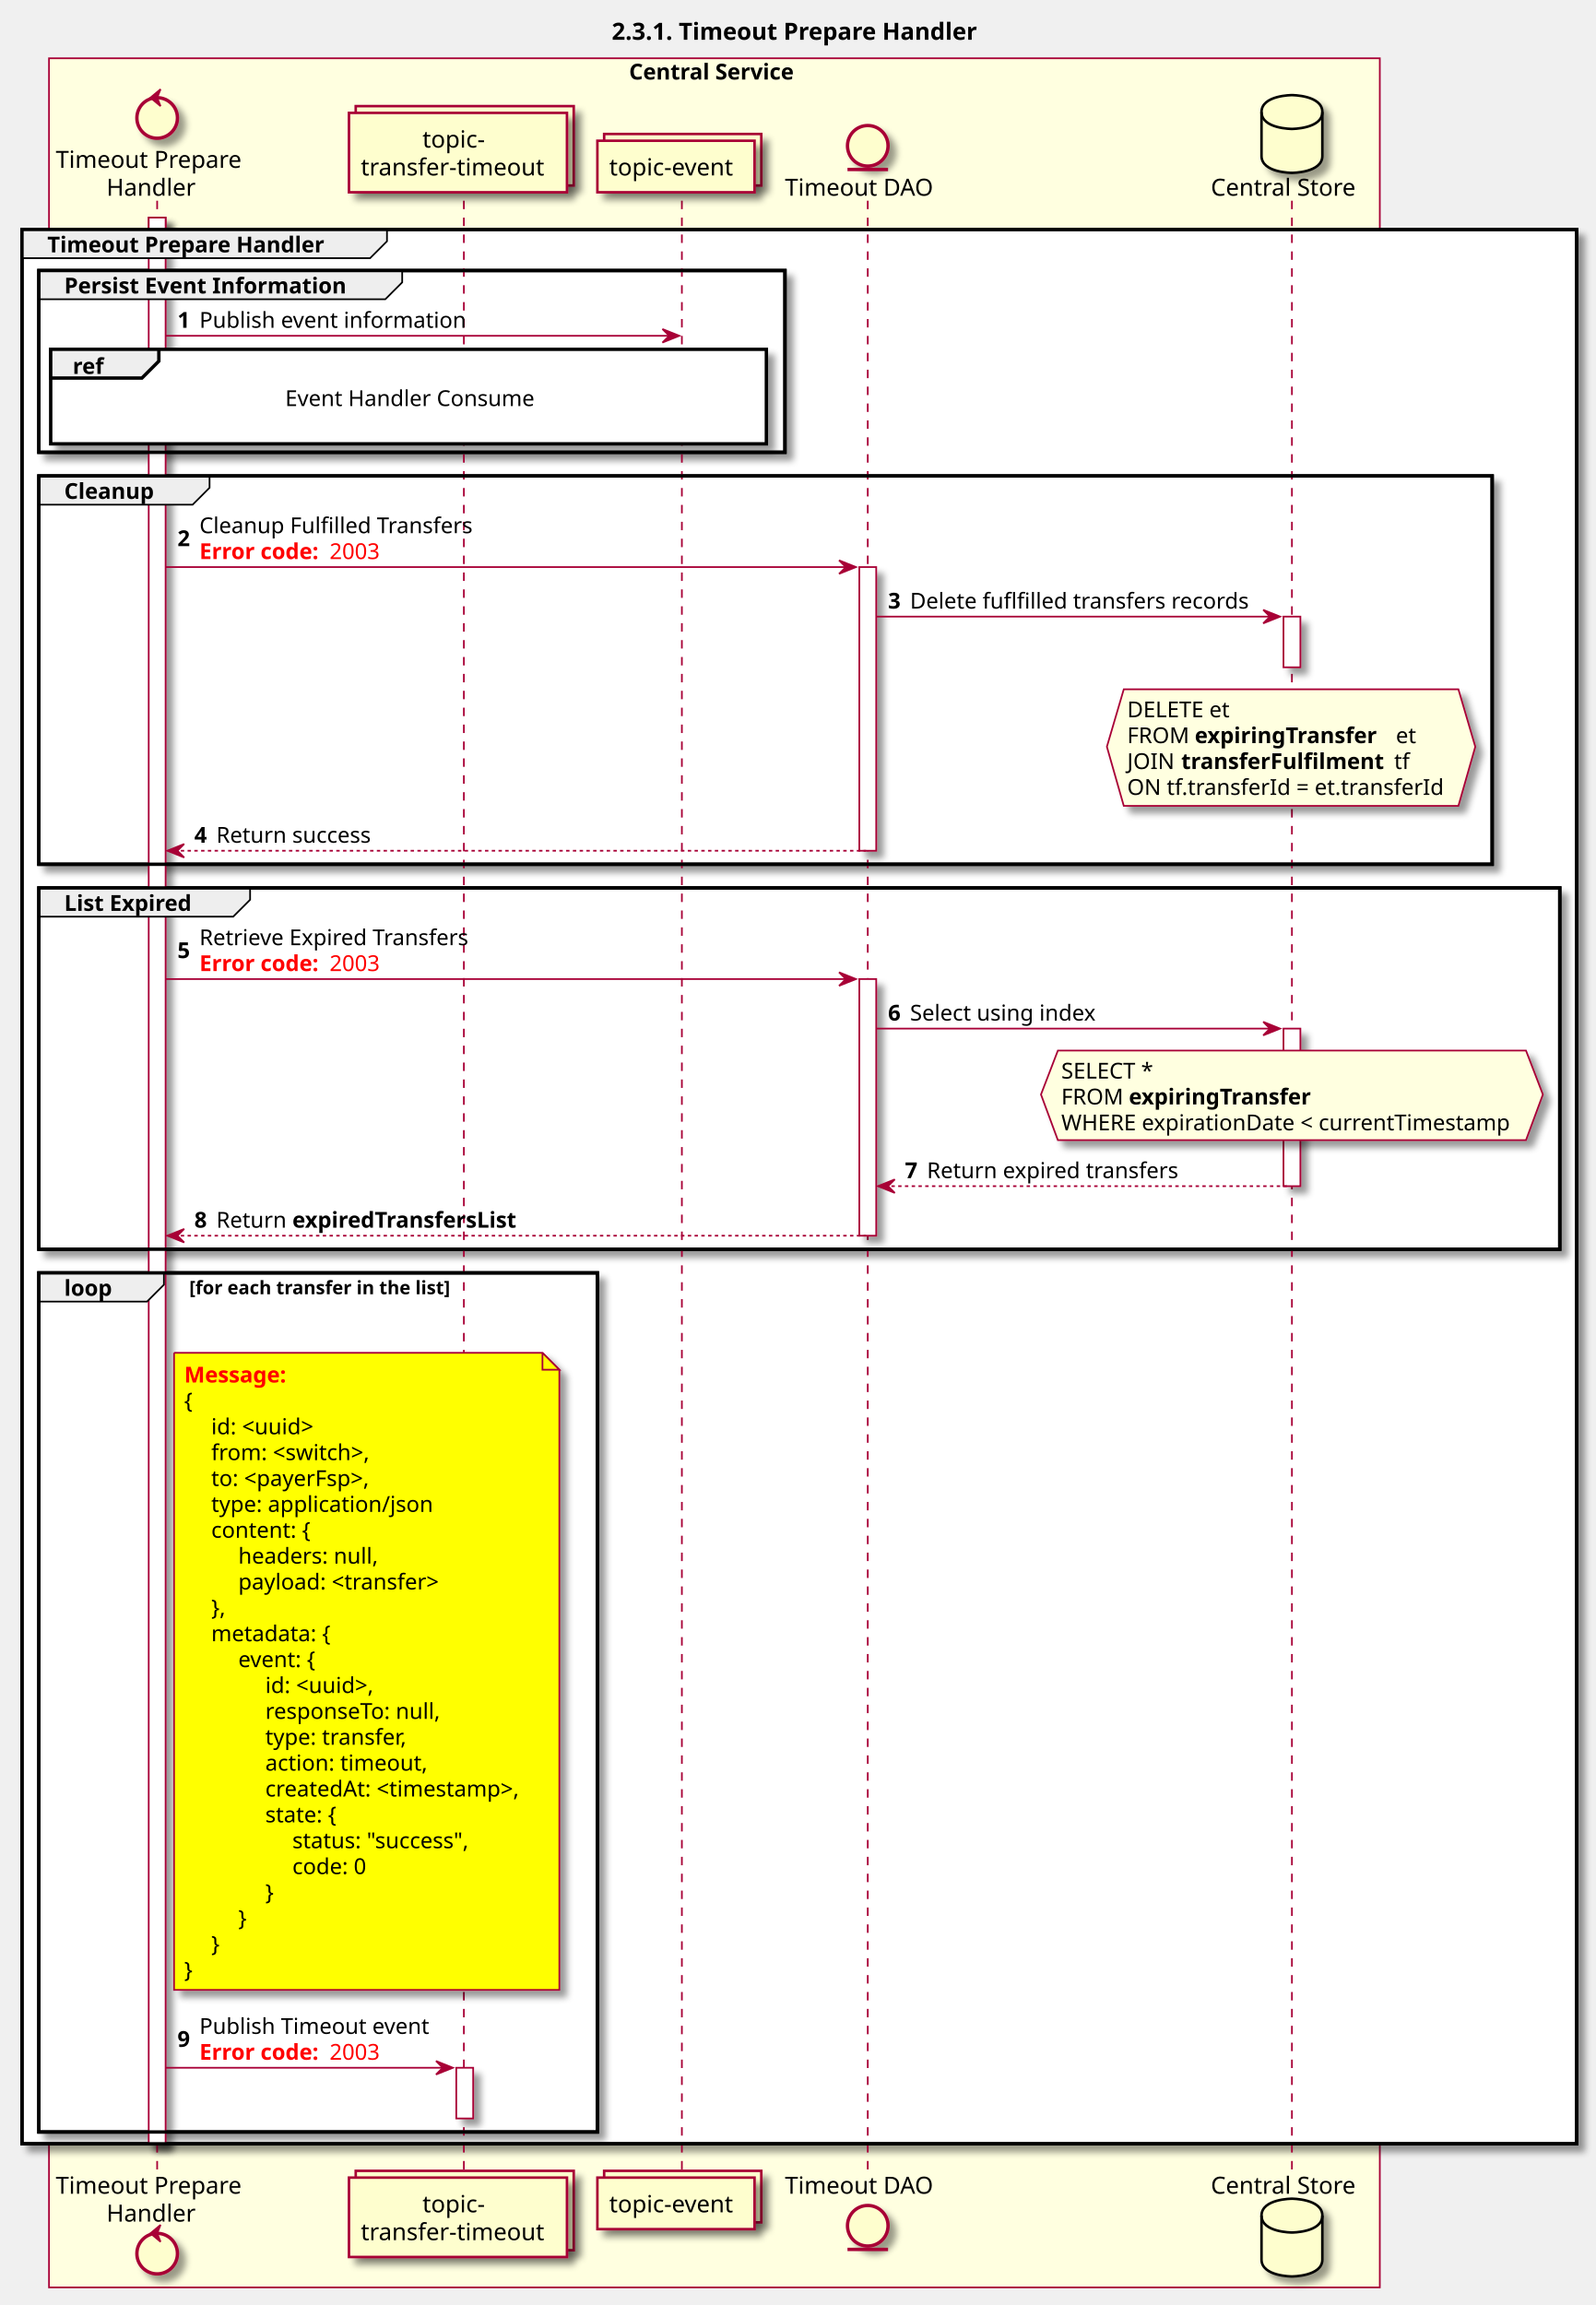
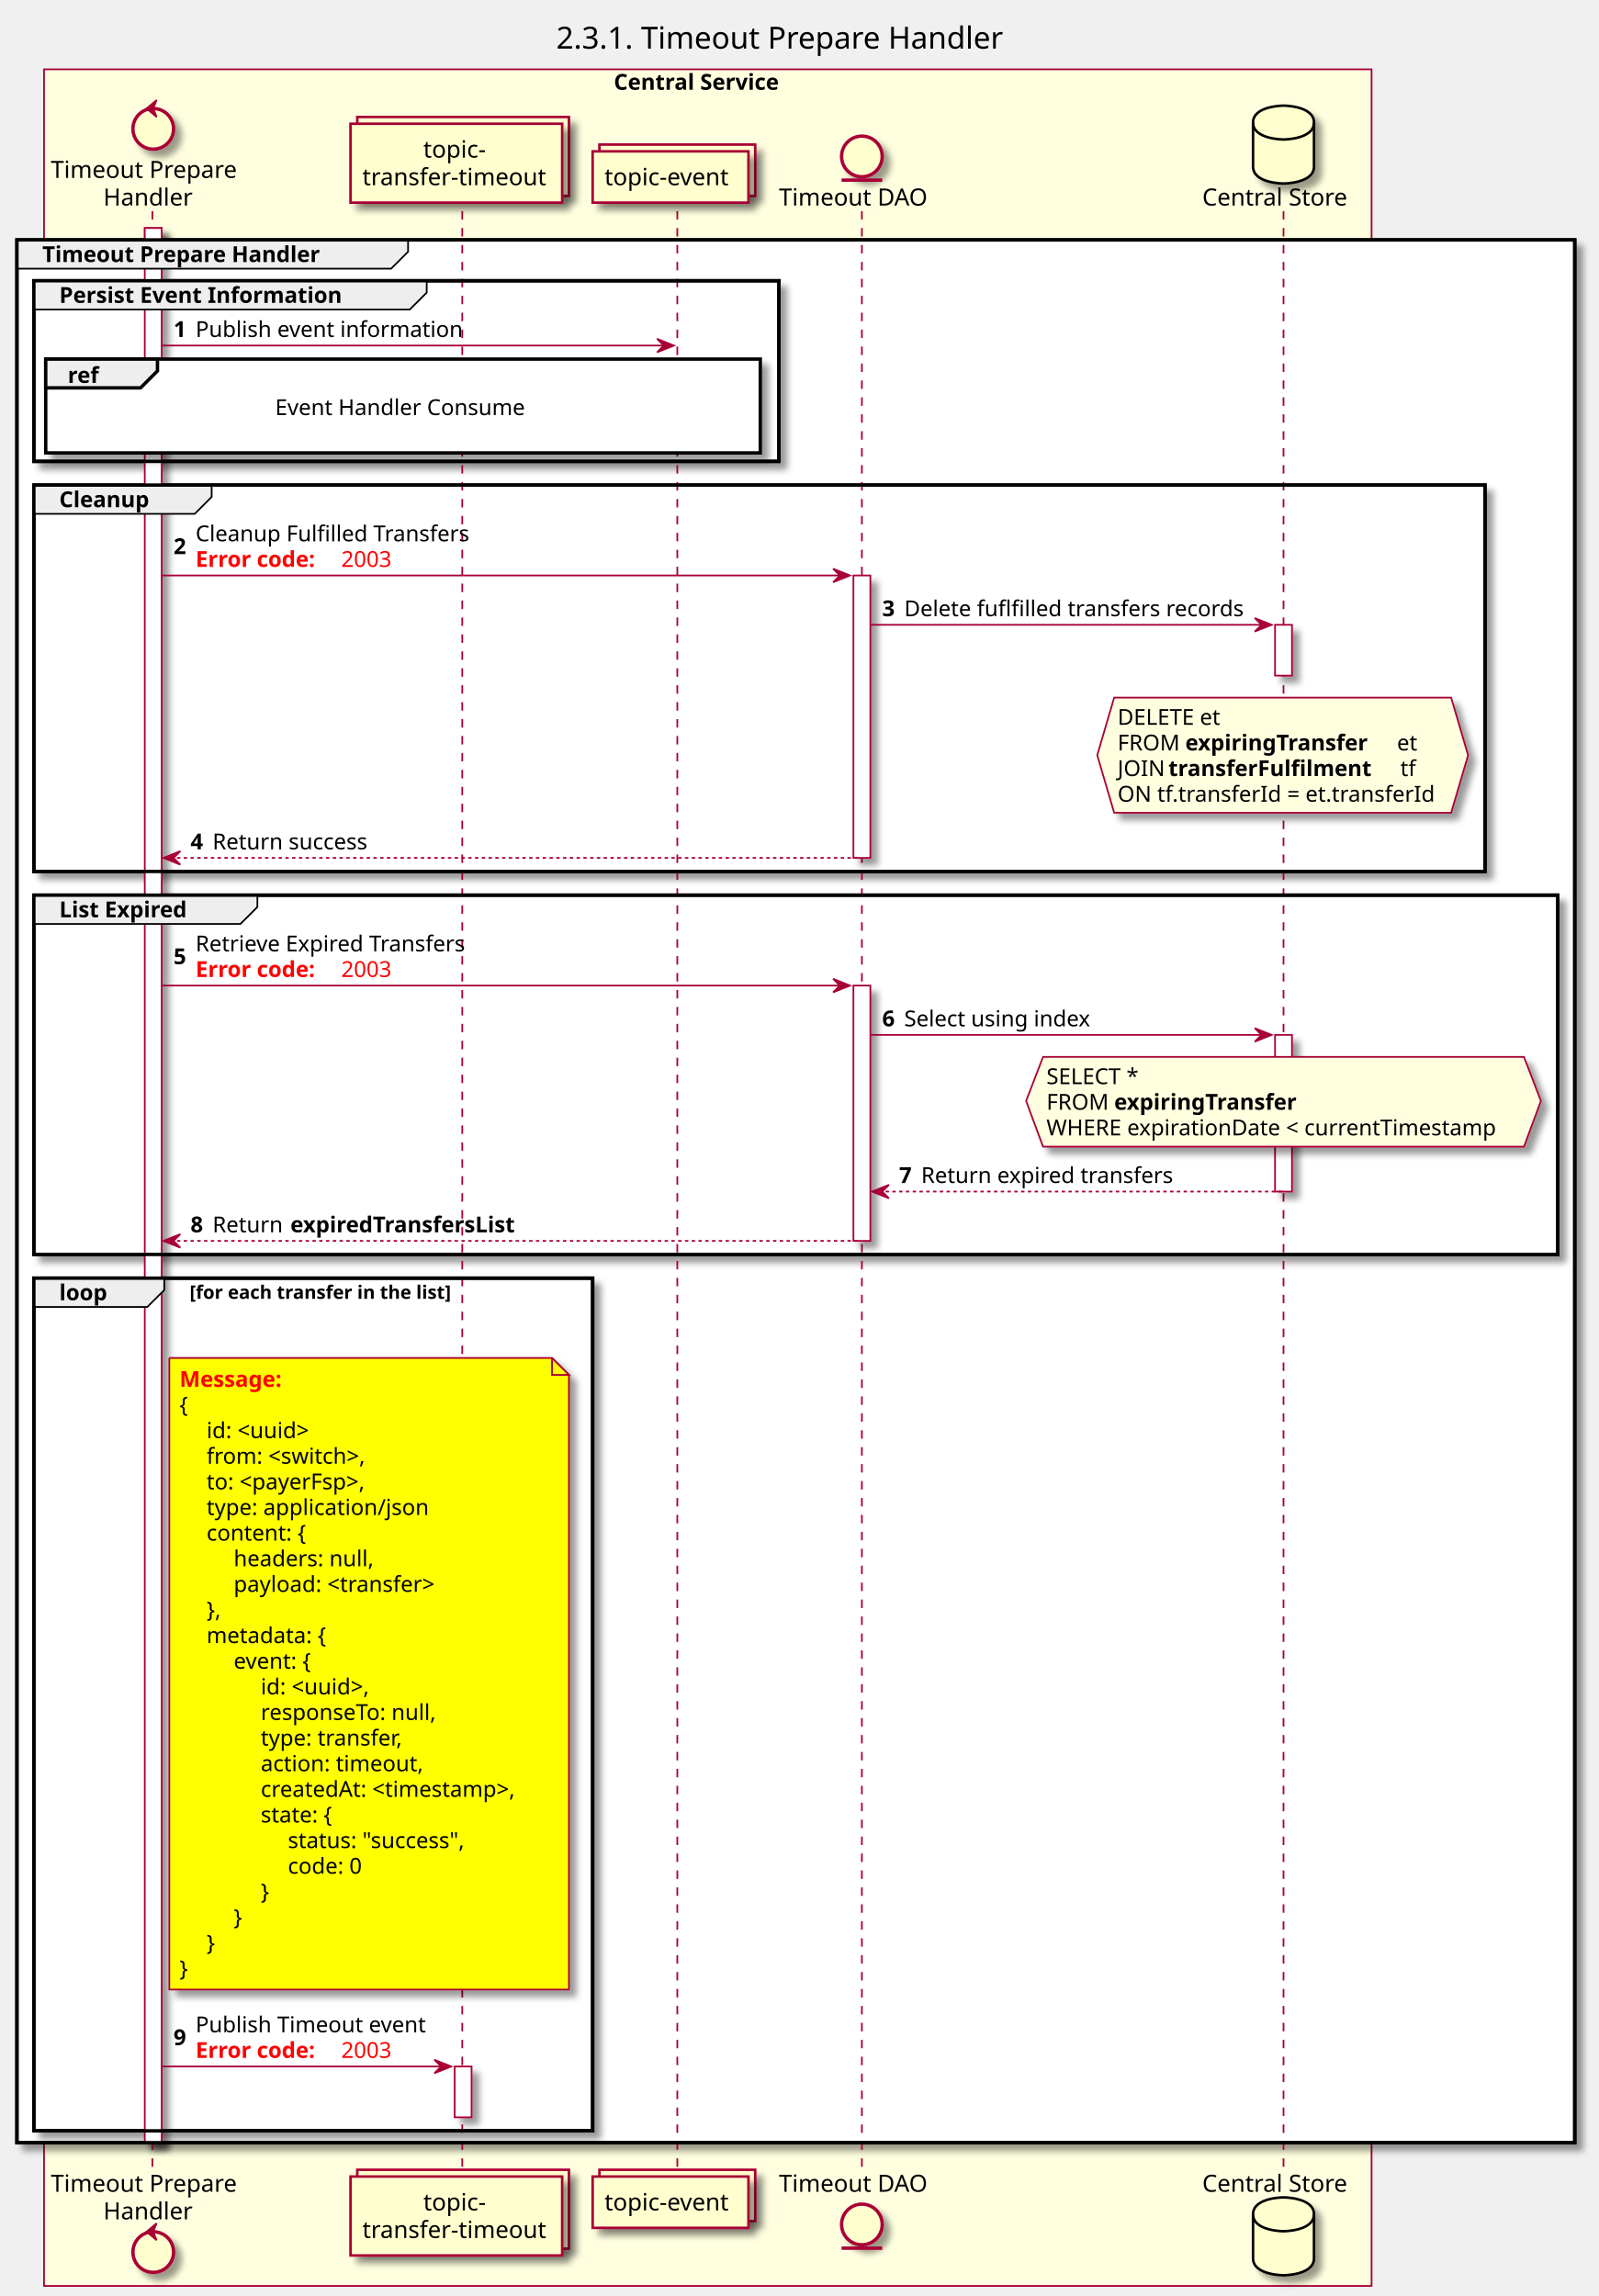
- <svg xmlns="http://www.w3.org/2000/svg" contentScriptType="application/ecmascript" contentStyleType="text/css" height="1364px" preserveAspectRatio="none" style="width:944px;height:1364px;" version="1.1" viewBox="0 0 944 1364" width="944px" zoomAndPan="magnify">
+ <svg xmlns="http://www.w3.org/2000/svg" height="1356" preserveAspectRatio="none" style="width:944px;height:1356px" width="944">
  <defs>
-     <filter height="300%" id="f1ral8uz9bc0e6" width="300%" x="-1" y="-1">
-       <feGaussianBlur result="blurOut" stdDeviation="2.0" />
-       <feColorMatrix in="blurOut" result="blurOut2" type="matrix" values="0 0 0 0 0 0 0 0 0 0 0 0 0 0 0 0 0 0 .4 0" />
-       <feOffset dx="4.0" dy="4.0" in="blurOut2" result="blurOut3" />
-       <feBlend in="SourceGraphic" in2="blurOut3" mode="normal" />
+     <filter height="300%" id="a" width="300%" x="-1" y="-1">
+       <feGaussianBlur result="blurOut" stdDeviation="2" />
+       <feColorMatrix in="blurOut" result="blurOut2" values="0 0 0 0 0 0 0 0 0 0 0 0 0 0 0 0 0 0 .4 0" />
+       <feOffset dx="4" dy="4" in="blurOut2" result="blurOut3" />
+       <feBlend in="SourceGraphic" in2="blurOut3" />
    </filter>
  </defs>
-   <g>
-     <text fill="#000000" font-family="sans-serif" font-size="14" font-weight="bold" lengthAdjust="spacingAndGlyphs" textLength="222" x="362" y="23.535">2.3.1. Timeout Prepare Handler</text>
-     <rect fill="#FFFFE0" height="1319.102" style="stroke: #A80036; stroke-width: 1.0;" width="787.5" x="29" y="34.488" />
-     <text fill="#000000" font-family="sans-serif" font-size="13" font-weight="bold" lengthAdjust="spacingAndGlyphs" textLength="101" x="372.25" y="47.057">Central Service</text>
-     <rect fill="#FFFFFF" filter="url(#f1ral8uz9bc0e6)" height="1139.838" style="stroke: #A80036; stroke-width: 1.0;" width="10" x="88" y="128.775" />
-     <rect fill="#FFFFFF" filter="url(#f1ral8uz9bc0e6)" height="30" style="stroke: #A80036; stroke-width: 1.0;" width="10" x="270" y="1223.613" />
-     <rect fill="#FFFFFF" filter="url(#f1ral8uz9bc0e6)" height="167.863" style="stroke: #A80036; stroke-width: 1.0;" width="10" x="508.5" y="335.57" />
-     <rect fill="#FFFFFF" filter="url(#f1ral8uz9bc0e6)" height="151.863" style="stroke: #A80036; stroke-width: 1.0;" width="10" x="508.5" y="579.365" />
-     <rect fill="#FFFFFF" filter="url(#f1ral8uz9bc0e6)" height="30" style="stroke: #A80036; stroke-width: 1.0;" width="10" x="759.5" y="364.881" />
-     <rect fill="#FFFFFF" filter="url(#f1ral8uz9bc0e6)" height="93.242" style="stroke: #A80036; stroke-width: 1.0;" width="10" x="759.5" y="608.676" />
-     <rect fill="#FFFFFF" filter="url(#f1ral8uz9bc0e6)" height="1132.838" style="stroke: #000000; stroke-width: 2.0;" width="920" x="13" y="135.775" />
-     <rect fill="#FFFFFF" filter="url(#f1ral8uz9bc0e6)" height="107.553" style="stroke: #000000; stroke-width: 2.0;" width="441.5" x="23" y="160.086" />
-     <rect fill="#FFFFFF" filter="url(#f1ral8uz9bc0e6)" height="229.795" style="stroke: #000000; stroke-width: 2.0;" width="860" x="23" y="281.639" />
-     <rect fill="#FFFFFF" filter="url(#f1ral8uz9bc0e6)" height="213.795" style="stroke: #000000; stroke-width: 2.0;" width="900" x="23" y="525.434" />
-     <rect fill="#FFFFFF" filter="url(#f1ral8uz9bc0e6)" height="508.385" style="stroke: #000000; stroke-width: 2.0;" width="330.5" x="23" y="753.229" />
-     <line style="stroke: #A80036; stroke-width: 1.0; stroke-dasharray: 5.0,5.0;" x1="93" x2="93" y1="118.775" y2="1285.613" />
-     <line style="stroke: #A80036; stroke-width: 1.0; stroke-dasharray: 5.0,5.0;" x1="274.5" x2="274.5" y1="118.775" y2="1285.613" />
-     <line style="stroke: #A80036; stroke-width: 1.0; stroke-dasharray: 5.0,5.0;" x1="403.5" x2="403.5" y1="118.775" y2="1285.613" />
-     <line style="stroke: #A80036; stroke-width: 1.0; stroke-dasharray: 5.0,5.0;" x1="513.5" x2="513.5" y1="118.775" y2="1285.613" />
-     <line style="stroke: #A80036; stroke-width: 1.0; stroke-dasharray: 5.0,5.0;" x1="764.5" x2="764.5" y1="118.775" y2="1285.613" />
-     <text fill="#000000" font-family="sans-serif" font-size="14" lengthAdjust="spacingAndGlyphs" textLength="114" x="33" y="99.334">Timeout Prepare</text>
-     <text fill="#000000" font-family="sans-serif" font-size="14" lengthAdjust="spacingAndGlyphs" textLength="54" x="63" y="115.822">Handler</text>
-     <ellipse cx="93" cy="69.799" fill="#FEFECE" filter="url(#f1ral8uz9bc0e6)" rx="12" ry="12" style="stroke: #A80036; stroke-width: 2.0;" />
-     <polygon fill="#A80036" points="89,57.799,95,52.799,93,57.799,95,62.799,89,57.799" style="stroke: #A80036; stroke-width: 1.0;" />
-     <text fill="#000000" font-family="sans-serif" font-size="14" lengthAdjust="spacingAndGlyphs" textLength="114" x="33" y="1298.148">Timeout Prepare</text>
-     <text fill="#000000" font-family="sans-serif" font-size="14" lengthAdjust="spacingAndGlyphs" textLength="54" x="63" y="1314.637">Handler</text>
-     <ellipse cx="93" cy="1333.59" fill="#FEFECE" filter="url(#f1ral8uz9bc0e6)" rx="12" ry="12" style="stroke: #A80036; stroke-width: 2.0;" />
-     <polygon fill="#A80036" points="89,1321.59,95,1316.59,93,1321.59,95,1326.59,89,1321.59" style="stroke: #A80036; stroke-width: 1.0;" />
-     <rect fill="#FEFECE" filter="url(#f1ral8uz9bc0e6)" height="46.977" style="stroke: #A80036; stroke-width: 1.5;" width="129" x="210.5" y="62.799" />
-     <rect fill="#FEFECE" filter="url(#f1ral8uz9bc0e6)" height="46.977" style="stroke: #A80036; stroke-width: 1.5;" width="129" x="206.5" y="66.799" />
-     <text fill="#000000" font-family="sans-serif" font-size="14" lengthAdjust="spacingAndGlyphs" textLength="42" x="250" y="87.334">topic-</text>
-     <text fill="#000000" font-family="sans-serif" font-size="14" lengthAdjust="spacingAndGlyphs" textLength="115" x="213.5" y="103.822">transfer-timeout</text>
-     <rect fill="#FEFECE" filter="url(#f1ral8uz9bc0e6)" height="46.977" style="stroke: #A80036; stroke-width: 1.5;" width="129" x="210.5" y="1284.613" />
-     <rect fill="#FEFECE" filter="url(#f1ral8uz9bc0e6)" height="46.977" style="stroke: #A80036; stroke-width: 1.5;" width="129" x="206.5" y="1288.613" />
-     <text fill="#000000" font-family="sans-serif" font-size="14" lengthAdjust="spacingAndGlyphs" textLength="42" x="250" y="1309.148">topic-</text>
-     <text fill="#000000" font-family="sans-serif" font-size="14" lengthAdjust="spacingAndGlyphs" textLength="115" x="213.5" y="1325.637">transfer-timeout</text>
-     <rect fill="#FEFECE" filter="url(#f1ral8uz9bc0e6)" height="30.488" style="stroke: #A80036; stroke-width: 1.5;" width="93" x="357.5" y="79.287" />
-     <rect fill="#FEFECE" filter="url(#f1ral8uz9bc0e6)" height="30.488" style="stroke: #A80036; stroke-width: 1.5;" width="93" x="353.5" y="83.287" />
-     <text fill="#000000" font-family="sans-serif" font-size="14" lengthAdjust="spacingAndGlyphs" textLength="79" x="360.5" y="103.822">topic-event</text>
-     <rect fill="#FEFECE" filter="url(#f1ral8uz9bc0e6)" height="30.488" style="stroke: #A80036; stroke-width: 1.5;" width="93" x="357.5" y="1284.613" />
-     <rect fill="#FEFECE" filter="url(#f1ral8uz9bc0e6)" height="30.488" style="stroke: #A80036; stroke-width: 1.5;" width="93" x="353.5" y="1288.613" />
-     <text fill="#000000" font-family="sans-serif" font-size="14" lengthAdjust="spacingAndGlyphs" textLength="79" x="360.5" y="1309.148">topic-event</text>
-     <text fill="#000000" font-family="sans-serif" font-size="14" lengthAdjust="spacingAndGlyphs" textLength="92" x="464.5" y="115.822">Timeout DAO</text>
-     <ellipse cx="513.5" cy="86.287" fill="#FEFECE" filter="url(#f1ral8uz9bc0e6)" rx="12" ry="12" style="stroke: #A80036; stroke-width: 2.0;" />
-     <line style="stroke: #A80036; stroke-width: 2.0;" x1="501.5" x2="525.5" y1="100.287" y2="100.287" />
-     <text fill="#000000" font-family="sans-serif" font-size="14" lengthAdjust="spacingAndGlyphs" textLength="92" x="464.5" y="1298.148">Timeout DAO</text>
-     <ellipse cx="513.5" cy="1317.102" fill="#FEFECE" filter="url(#f1ral8uz9bc0e6)" rx="12" ry="12" style="stroke: #A80036; stroke-width: 2.0;" />
-     <line style="stroke: #A80036; stroke-width: 2.0;" x1="501.5" x2="525.5" y1="1331.102" y2="1331.102" />
-     <text fill="#000000" font-family="sans-serif" font-size="14" lengthAdjust="spacingAndGlyphs" textLength="90" x="716.5" y="115.822">Central Store</text>
-     <path d="M746.5,66.287 C746.5,56.287 764.5,56.287 764.5,56.287 C764.5,56.287 782.5,56.287 782.5,66.287 L782.5,92.287 C782.5,102.287 764.5,102.287 764.5,102.287 C764.5,102.287 746.5,102.287 746.5,92.287 L746.5,66.287 " fill="#FEFECE" filter="url(#f1ral8uz9bc0e6)" style="stroke: #000000; stroke-width: 1.5;" />
-     <path d="M746.5,66.287 C746.5,76.287 764.5,76.287 764.5,76.287 C764.5,76.287 782.5,76.287 782.5,66.287 " fill="none" style="stroke: #000000; stroke-width: 1.5;" />
-     <text fill="#000000" font-family="sans-serif" font-size="14" lengthAdjust="spacingAndGlyphs" textLength="90" x="716.5" y="1298.148">Central Store</text>
-     <path d="M746.5,1311.102 C746.5,1301.102 764.5,1301.102 764.5,1301.102 C764.5,1301.102 782.5,1301.102 782.5,1311.102 L782.5,1337.102 C782.5,1347.102 764.5,1347.102 764.5,1347.102 C764.5,1347.102 746.5,1347.102 746.5,1337.102 L746.5,1311.102 " fill="#FEFECE" filter="url(#f1ral8uz9bc0e6)" style="stroke: #000000; stroke-width: 1.5;" />
-     <path d="M746.5,1311.102 C746.5,1321.102 764.5,1321.102 764.5,1321.102 C764.5,1321.102 782.5,1321.102 782.5,1311.102 " fill="none" style="stroke: #000000; stroke-width: 1.5;" />
-     <rect fill="#FFFFFF" filter="url(#f1ral8uz9bc0e6)" height="1139.838" style="stroke: #A80036; stroke-width: 1.0;" width="10" x="88" y="128.775" />
-     <rect fill="#FFFFFF" filter="url(#f1ral8uz9bc0e6)" height="30" style="stroke: #A80036; stroke-width: 1.0;" width="10" x="270" y="1223.613" />
-     <rect fill="#FFFFFF" filter="url(#f1ral8uz9bc0e6)" height="167.863" style="stroke: #A80036; stroke-width: 1.0;" width="10" x="508.5" y="335.57" />
-     <rect fill="#FFFFFF" filter="url(#f1ral8uz9bc0e6)" height="151.863" style="stroke: #A80036; stroke-width: 1.0;" width="10" x="508.5" y="579.365" />
-     <rect fill="#FFFFFF" filter="url(#f1ral8uz9bc0e6)" height="30" style="stroke: #A80036; stroke-width: 1.0;" width="10" x="759.5" y="364.881" />
-     <rect fill="#FFFFFF" filter="url(#f1ral8uz9bc0e6)" height="93.242" style="stroke: #A80036; stroke-width: 1.0;" width="10" x="759.5" y="608.676" />
-     <path d="M13,135.775 L229,135.775 L229,142.775 L219,152.775 L13,152.775 L13,135.775 " fill="#EEEEEE" style="stroke: #000000; stroke-width: 1.0;" />
-     <rect fill="none" height="1132.838" style="stroke: #000000; stroke-width: 2.0;" width="920" x="13" y="135.775" />
-     <text fill="#000000" font-family="sans-serif" font-size="13" font-weight="bold" lengthAdjust="spacingAndGlyphs" textLength="171" x="28" y="149.344">Timeout Prepare Handler</text>
-     <path d="M23,160.086 L238,160.086 L238,167.086 L228,177.086 L23,177.086 L23,160.086 " fill="#EEEEEE" style="stroke: #000000; stroke-width: 1.0;" />
-     <rect fill="none" height="107.553" style="stroke: #000000; stroke-width: 2.0;" width="441.5" x="23" y="160.086" />
-     <text fill="#000000" font-family="sans-serif" font-size="13" font-weight="bold" lengthAdjust="spacingAndGlyphs" textLength="170" x="38" y="173.654">Persist Event Information</text>
-     <polygon fill="#A80036" points="392,194.707,402,198.707,392,202.707,396,198.707" style="stroke: #A80036; stroke-width: 1.0;" />
-     <line style="stroke: #A80036; stroke-width: 1.0;" x1="98" x2="398" y1="198.707" y2="198.707" />
-     <text fill="#000000" font-family="sans-serif" font-size="13" font-weight="bold" lengthAdjust="spacingAndGlyphs" textLength="9" x="105" y="193.965">1</text>
-     <text fill="#000000" font-family="sans-serif" font-size="13" lengthAdjust="spacingAndGlyphs" textLength="162" x="118" y="193.965">Publish event information</text>
-     <rect fill="#FFFFFF" filter="url(#f1ral8uz9bc0e6)" height="55.932" style="stroke: #000000; stroke-width: 2.0;" width="423.5" x="30" y="206.707" />
-     <polygon fill="#EEEEEE" points="30,206.707,94,206.707,94,213.707,84,223.707,30,223.707,30,206.707" style="stroke: #000000; stroke-width: 2.0;" />
-     <text fill="#000000" font-family="sans-serif" font-size="13" font-weight="bold" lengthAdjust="spacingAndGlyphs" textLength="19" x="43" y="221.275">ref</text>
-     <text fill="#000000" font-family="sans-serif" font-size="13" lengthAdjust="spacingAndGlyphs" textLength="150" x="168.75" y="240.275">Event Handler Consume</text>
-     <text fill="#000000" font-family="sans-serif" font-size="13" lengthAdjust="spacingAndGlyphs" textLength="0" x="172.75" y="255.586" />
-     <path d="M23,281.639 L124,281.639 L124,288.639 L114,298.639 L23,298.639 L23,281.639 " fill="#EEEEEE" style="stroke: #000000; stroke-width: 1.0;" />
-     <rect fill="none" height="229.795" style="stroke: #000000; stroke-width: 2.0;" width="860" x="23" y="281.639" />
-     <text fill="#000000" font-family="sans-serif" font-size="13" font-weight="bold" lengthAdjust="spacingAndGlyphs" textLength="56" x="38" y="295.207">Cleanup</text>
-     <polygon fill="#A80036" points="496.5,331.57,506.5,335.57,496.5,339.57,500.5,335.57" style="stroke: #A80036; stroke-width: 1.0;" />
-     <line style="stroke: #A80036; stroke-width: 1.0;" x1="98" x2="502.5" y1="335.57" y2="335.57" />
-     <text fill="#000000" font-family="sans-serif" font-size="13" font-weight="bold" lengthAdjust="spacingAndGlyphs" textLength="9" x="105" y="323.173">2</text>
-     <text fill="#000000" font-family="sans-serif" font-size="13" lengthAdjust="spacingAndGlyphs" textLength="169" x="118" y="315.518">Cleanup Fulfilled Transfers</text>
-     <text fill="#FF0000" font-family="sans-serif" font-size="13" font-weight="bold" lengthAdjust="spacingAndGlyphs" textLength="73" x="118" y="330.828">Error code:</text>
-     <text fill="#FF0000" font-family="sans-serif" font-size="13" lengthAdjust="spacingAndGlyphs" textLength="32" x="195" y="330.828">2003</text>
-     <polygon fill="#A80036" points="747.5,360.881,757.5,364.881,747.5,368.881,751.5,364.881" style="stroke: #A80036; stroke-width: 1.0;" />
-     <line style="stroke: #A80036; stroke-width: 1.0;" x1="518.5" x2="753.5" y1="364.881" y2="364.881" />
-     <text fill="#000000" font-family="sans-serif" font-size="13" font-weight="bold" lengthAdjust="spacingAndGlyphs" textLength="9" x="525.5" y="360.139">3</text>
-     <text fill="#000000" font-family="sans-serif" font-size="13" lengthAdjust="spacingAndGlyphs" textLength="209" x="538.5" y="360.139">Delete fuflfilled transfers records</text>
-     <polygon fill="#FFFFE0" filter="url(#f1ral8uz9bc0e6)" points="665,407.881,863,407.881,873,441.881,863,476.881,665,476.881,655,441.881,665,407.881" style="stroke: #A80036; stroke-width: 1.0;" />
-     <text fill="#000000" font-family="sans-serif" font-size="13" lengthAdjust="spacingAndGlyphs" textLength="62" x="667" y="424.449">DELETE et</text>
-     <text fill="#000000" font-family="sans-serif" font-size="13" lengthAdjust="spacingAndGlyphs" textLength="36" x="667" y="439.76">FROM</text>
-     <text fill="#000000" font-family="sans-serif" font-size="13" font-weight="bold" lengthAdjust="spacingAndGlyphs" textLength="115" x="707" y="439.76">expiringTransfer</text>
-     <text fill="#000000" font-family="sans-serif" font-size="13" lengthAdjust="spacingAndGlyphs" textLength="12" x="826" y="439.76">et</text>
-     <text fill="#000000" font-family="sans-serif" font-size="13" lengthAdjust="spacingAndGlyphs" textLength="28" x="667" y="455.07">JOIN</text>
-     <text fill="#000000" font-family="sans-serif" font-size="13" font-weight="bold" lengthAdjust="spacingAndGlyphs" textLength="122" x="699" y="455.07">transferFulfilment</text>
-     <text fill="#000000" font-family="sans-serif" font-size="13" lengthAdjust="spacingAndGlyphs" textLength="10" x="825" y="455.07">tf</text>
-     <text fill="#000000" font-family="sans-serif" font-size="13" lengthAdjust="spacingAndGlyphs" textLength="194" x="667" y="470.381">ON tf.transferId = et.transferId</text>
-     <polygon fill="#A80036" points="109,499.434,99,503.434,109,507.434,105,503.434" style="stroke: #A80036; stroke-width: 1.0;" />
-     <line style="stroke: #A80036; stroke-width: 1.0; stroke-dasharray: 2.0,2.0;" x1="103" x2="512.5" y1="503.434" y2="503.434" />
-     <text fill="#000000" font-family="sans-serif" font-size="13" font-weight="bold" lengthAdjust="spacingAndGlyphs" textLength="9" x="115" y="498.691">4</text>
-     <text fill="#000000" font-family="sans-serif" font-size="13" lengthAdjust="spacingAndGlyphs" textLength="95" x="128" y="498.691">Return success</text>
-     <path d="M23,525.434 L148,525.434 L148,532.434 L138,542.434 L23,542.434 L23,525.434 " fill="#EEEEEE" style="stroke: #000000; stroke-width: 1.0;" />
-     <rect fill="none" height="213.795" style="stroke: #000000; stroke-width: 2.0;" width="900" x="23" y="525.434" />
-     <text fill="#000000" font-family="sans-serif" font-size="13" font-weight="bold" lengthAdjust="spacingAndGlyphs" textLength="80" x="38" y="539.002">List Expired</text>
-     <polygon fill="#A80036" points="496.5,575.365,506.5,579.365,496.5,583.365,500.5,579.365" style="stroke: #A80036; stroke-width: 1.0;" />
-     <line style="stroke: #A80036; stroke-width: 1.0;" x1="98" x2="502.5" y1="579.365" y2="579.365" />
-     <text fill="#000000" font-family="sans-serif" font-size="13" font-weight="bold" lengthAdjust="spacingAndGlyphs" textLength="9" x="105" y="566.968">5</text>
-     <text fill="#000000" font-family="sans-serif" font-size="13" lengthAdjust="spacingAndGlyphs" textLength="164" x="118" y="559.312">Retrieve Expired Transfers</text>
-     <text fill="#FF0000" font-family="sans-serif" font-size="13" font-weight="bold" lengthAdjust="spacingAndGlyphs" textLength="73" x="118" y="574.623">Error code:</text>
-     <text fill="#FF0000" font-family="sans-serif" font-size="13" lengthAdjust="spacingAndGlyphs" textLength="32" x="195" y="574.623">2003</text>
-     <polygon fill="#A80036" points="747.5,604.676,757.5,608.676,747.5,612.676,751.5,608.676" style="stroke: #A80036; stroke-width: 1.0;" />
-     <line style="stroke: #A80036; stroke-width: 1.0;" x1="518.5" x2="753.5" y1="608.676" y2="608.676" />
-     <text fill="#000000" font-family="sans-serif" font-size="13" font-weight="bold" lengthAdjust="spacingAndGlyphs" textLength="9" x="525.5" y="603.934">6</text>
-     <text fill="#000000" font-family="sans-serif" font-size="13" lengthAdjust="spacingAndGlyphs" textLength="115" x="538.5" y="603.934">Select using index</text>
-     <polygon fill="#FFFFE0" filter="url(#f1ral8uz9bc0e6)" points="626,621.676,903,621.676,913,647.676,903,674.676,626,674.676,616,647.676,626,621.676" style="stroke: #A80036; stroke-width: 1.0;" />
-     <text fill="#000000" font-family="sans-serif" font-size="13" lengthAdjust="spacingAndGlyphs" textLength="55" x="628" y="638.244">SELECT *</text>
-     <text fill="#000000" font-family="sans-serif" font-size="13" lengthAdjust="spacingAndGlyphs" textLength="36" x="628" y="653.555">FROM</text>
-     <text fill="#000000" font-family="sans-serif" font-size="13" font-weight="bold" lengthAdjust="spacingAndGlyphs" textLength="115" x="668" y="653.555">expiringTransfer</text>
-     <text fill="#000000" font-family="sans-serif" font-size="13" lengthAdjust="spacingAndGlyphs" textLength="273" x="628" y="668.865">WHERE expirationDate &lt; currentTimestamp</text>
-     <polygon fill="#A80036" points="529.5,697.918,519.5,701.918,529.5,705.918,525.5,701.918" style="stroke: #A80036; stroke-width: 1.0;" />
-     <line style="stroke: #A80036; stroke-width: 1.0; stroke-dasharray: 2.0,2.0;" x1="523.5" x2="763.5" y1="701.918" y2="701.918" />
-     <text fill="#000000" font-family="sans-serif" font-size="13" font-weight="bold" lengthAdjust="spacingAndGlyphs" textLength="9" x="535.5" y="697.176">7</text>
-     <text fill="#000000" font-family="sans-serif" font-size="13" lengthAdjust="spacingAndGlyphs" textLength="152" x="548.5" y="697.176">Return expired transfers</text>
-     <polygon fill="#A80036" points="109,727.229,99,731.229,109,735.229,105,731.229" style="stroke: #A80036; stroke-width: 1.0;" />
-     <line style="stroke: #A80036; stroke-width: 1.0; stroke-dasharray: 2.0,2.0;" x1="103" x2="512.5" y1="731.229" y2="731.229" />
-     <text fill="#000000" font-family="sans-serif" font-size="13" font-weight="bold" lengthAdjust="spacingAndGlyphs" textLength="9" x="115" y="726.486">8</text>
-     <text fill="#000000" font-family="sans-serif" font-size="13" lengthAdjust="spacingAndGlyphs" textLength="41" x="128" y="726.486">Return</text>
-     <text fill="#000000" font-family="sans-serif" font-size="13" font-weight="bold" lengthAdjust="spacingAndGlyphs" textLength="141" x="173" y="726.486">expiredTransfersList</text>
-     <path d="M23,753.229 L97,753.229 L97,760.229 L87,770.229 L23,770.229 L23,753.229 " fill="#EEEEEE" style="stroke: #000000; stroke-width: 1.0;" />
-     <rect fill="none" height="508.385" style="stroke: #000000; stroke-width: 2.0;" width="330.5" x="23" y="753.229" />
-     <text fill="#000000" font-family="sans-serif" font-size="13" font-weight="bold" lengthAdjust="spacingAndGlyphs" textLength="29" x="38" y="766.797">loop</text>
-     <text fill="#000000" font-family="sans-serif" font-size="11" font-weight="bold" lengthAdjust="spacingAndGlyphs" textLength="160" x="112" y="765.863">[for each transfer in the list]</text>
-     <path d="M103,800.539 L103,1177.539 L331,1177.539 L331,810.539 L321,800.539 L103,800.539 " fill="#FFFF00" filter="url(#f1ral8uz9bc0e6)" style="stroke: #A80036; stroke-width: 1.0;" />
-     <path d="M321,800.539 L321,810.539 L331,810.539 L321,800.539 " fill="#FFFF00" style="stroke: #A80036; stroke-width: 1.0;" />
-     <text fill="#FF0000" font-family="sans-serif" font-size="13" font-weight="bold" lengthAdjust="spacingAndGlyphs" textLength="62" x="109" y="818.107">Message:</text>
-     <text fill="#000000" font-family="sans-serif" font-size="13" lengthAdjust="spacingAndGlyphs" textLength="4" x="109" y="833.418">{</text>
-     <text fill="#000000" font-family="sans-serif" font-size="13" lengthAdjust="spacingAndGlyphs" textLength="68" x="125" y="848.729">id: &lt;uuid&gt;</text>
-     <text fill="#000000" font-family="sans-serif" font-size="13" lengthAdjust="spacingAndGlyphs" textLength="103" x="125" y="864.039">from: &lt;switch&gt;,</text>
-     <text fill="#000000" font-family="sans-serif" font-size="13" lengthAdjust="spacingAndGlyphs" textLength="101" x="125" y="879.35">to: &lt;payerFsp&gt;,</text>
-     <text fill="#000000" font-family="sans-serif" font-size="13" lengthAdjust="spacingAndGlyphs" textLength="139" x="125" y="894.66">type: application/json</text>
-     <text fill="#000000" font-family="sans-serif" font-size="13" lengthAdjust="spacingAndGlyphs" textLength="60" x="125" y="909.971">content: {</text>
-     <text fill="#000000" font-family="sans-serif" font-size="13" lengthAdjust="spacingAndGlyphs" textLength="85" x="141" y="925.281">headers: null,</text>
-     <text fill="#000000" font-family="sans-serif" font-size="13" lengthAdjust="spacingAndGlyphs" textLength="126" x="141" y="940.592">payload: &lt;transfer&gt;</text>
-     <text fill="#000000" font-family="sans-serif" font-size="13" lengthAdjust="spacingAndGlyphs" textLength="8" x="125" y="955.902">},</text>
-     <text fill="#000000" font-family="sans-serif" font-size="13" lengthAdjust="spacingAndGlyphs" textLength="70" x="125" y="971.213">metadata: {</text>
-     <text fill="#000000" font-family="sans-serif" font-size="13" lengthAdjust="spacingAndGlyphs" textLength="46" x="141" y="986.523">event: {</text>
-     <text fill="#000000" font-family="sans-serif" font-size="13" lengthAdjust="spacingAndGlyphs" textLength="72" x="157" y="1001.834">id: &lt;uuid&gt;,</text>
-     <text fill="#000000" font-family="sans-serif" font-size="13" lengthAdjust="spacingAndGlyphs" textLength="109" x="157" y="1017.144">responseTo: null,</text>
-     <text fill="#000000" font-family="sans-serif" font-size="13" lengthAdjust="spacingAndGlyphs" textLength="88" x="157" y="1032.455">type: transfer,</text>
-     <text fill="#000000" font-family="sans-serif" font-size="13" lengthAdjust="spacingAndGlyphs" textLength="100" x="157" y="1047.766">action: timeout,</text>
-     <text fill="#000000" font-family="sans-serif" font-size="13" lengthAdjust="spacingAndGlyphs" textLength="159" x="157" y="1063.076">createdAt: &lt;timestamp&gt;,</text>
-     <text fill="#000000" font-family="sans-serif" font-size="13" lengthAdjust="spacingAndGlyphs" textLength="43" x="157" y="1078.387">state: {</text>
-     <text fill="#000000" font-family="sans-serif" font-size="13" lengthAdjust="spacingAndGlyphs" textLength="111" x="173" y="1093.697">status: "success",</text>
-     <text fill="#000000" font-family="sans-serif" font-size="13" lengthAdjust="spacingAndGlyphs" textLength="46" x="173" y="1109.008">code: 0</text>
-     <text fill="#000000" font-family="sans-serif" font-size="13" lengthAdjust="spacingAndGlyphs" textLength="4" x="157" y="1124.318">}</text>
-     <text fill="#000000" font-family="sans-serif" font-size="13" lengthAdjust="spacingAndGlyphs" textLength="4" x="141" y="1139.629">}</text>
-     <text fill="#000000" font-family="sans-serif" font-size="13" lengthAdjust="spacingAndGlyphs" textLength="4" x="125" y="1154.939">}</text>
-     <text fill="#000000" font-family="sans-serif" font-size="13" lengthAdjust="spacingAndGlyphs" textLength="4" x="109" y="1170.25">}</text>
-     <polygon fill="#A80036" points="258,1219.613,268,1223.613,258,1227.613,262,1223.613" style="stroke: #A80036; stroke-width: 1.0;" />
-     <line style="stroke: #A80036; stroke-width: 1.0;" x1="98" x2="264" y1="1223.613" y2="1223.613" />
-     <text fill="#000000" font-family="sans-serif" font-size="13" font-weight="bold" lengthAdjust="spacingAndGlyphs" textLength="9" x="105" y="1211.216">9</text>
-     <text fill="#000000" font-family="sans-serif" font-size="13" lengthAdjust="spacingAndGlyphs" textLength="140" x="118" y="1203.561">Publish Timeout event</text>
-     <text fill="#FF0000" font-family="sans-serif" font-size="13" font-weight="bold" lengthAdjust="spacingAndGlyphs" textLength="73" x="118" y="1218.871">Error code:</text>
-     <text fill="#FF0000" font-family="sans-serif" font-size="13" lengthAdjust="spacingAndGlyphs" textLength="32" x="195" y="1218.871">2003</text>
-   </g>
+   <text font-family="sans-serif" font-size="18" lengthAdjust="spacingAndGlyphs" textLength="283" x="328.5" y="28.708">
+     2.3.1. Timeout Prepare Handler
+   </text>
+   <path fill="#FFFFE0" stroke="#a80036" d="M26 40.953h784v1309.094H26z" />
+   <text font-family="sans-serif" font-size="13" font-weight="bold" lengthAdjust="spacingAndGlyphs" textLength="111" x="362.5" y="53.02">
+     Central Service
+   </text>
+   <path fill="#FFF" filter="url(#a)" stroke="#a80036" d="M85.5 134.68h10v1130.773h-10zM268.5 1220.453h10v30h-10zM504 339.875h10v166.797h-10zM504 582.07h10v150.797h-10zM753 369.008h10v30h-10zM753 611.203h10v92.531h-10z" />
+   <path fill="#FFF" filter="url(#a)" stroke="#000" stroke-width="2" d="M10 141.68h920v1123.773H10z" />
+   <path fill="#FFF" filter="url(#a)" stroke="#000" stroke-width="2" d="M20 165.813h440v106.664H20zM20 286.477h857v228.195H20zM20 528.672h900v212.195H20zM20 754.867h330v503.586H20z" />
+   <path stroke="#a80036" stroke-dasharray="5,5" d="M90 124.68v1157.773M273 124.68v1157.773M400 124.68v1157.773M509 124.68v1157.773M758 124.68v1157.773" />
+   <text font-family="sans-serif" font-size="14" lengthAdjust="spacingAndGlyphs" textLength="115" x="30" y="105.081">
+     Timeout Prepare
+   </text>
+   <text font-family="sans-serif" font-size="14" lengthAdjust="spacingAndGlyphs" textLength="53" x="61" y="121.378">
+     Handler
+   </text>
+   <circle cx="90.5" cy="76.086" fill="#FEFECE" filter="url(#a)" stroke="#a80036" stroke-width="2" r="12" />
+   <path fill="#A80036" stroke="#a80036" d="M86.5 64.086l6-5-2 5 2 5-6-5z" />
+   <text font-family="sans-serif" font-size="14" lengthAdjust="spacingAndGlyphs" textLength="115" x="30" y="1294.448">
+     Timeout Prepare
+   </text>
+   <text font-family="sans-serif" font-size="14" lengthAdjust="spacingAndGlyphs" textLength="53" x="61" y="1310.745">
+     Handler
+   </text>
+   <circle cx="90.5" cy="1330.047" fill="#FEFECE" filter="url(#a)" stroke="#a80036" stroke-width="2" r="12" />
+   <path fill="#A80036" stroke="#a80036" d="M86.5 1318.047l6-5-2 5 2 5-6-5z" />
+   <path fill="#FEFECE" filter="url(#a)" stroke="#a80036" stroke-width="1.5" d="M211 69.086h125v46.594H211z" />
+   <path fill="#FEFECE" filter="url(#a)" stroke="#a80036" stroke-width="1.5" d="M207 73.086h125v46.594H207z" />
+   <text font-family="sans-serif" font-size="14" lengthAdjust="spacingAndGlyphs" textLength="39" x="250" y="93.081">
+     topic-
+   </text>
+   <text font-family="sans-serif" font-size="14" lengthAdjust="spacingAndGlyphs" textLength="111" x="214" y="109.378">
+     transfer-timeout
+   </text>
+   <path fill="#FEFECE" filter="url(#a)" stroke="#a80036" stroke-width="1.5" d="M211 1281.453h125v46.594H211z" />
+   <path fill="#FEFECE" filter="url(#a)" stroke="#a80036" stroke-width="1.5" d="M207 1285.453h125v46.594H207z" />
+   <text font-family="sans-serif" font-size="14" lengthAdjust="spacingAndGlyphs" textLength="39" x="250" y="1305.448">
+     topic-
+   </text>
+   <text font-family="sans-serif" font-size="14" lengthAdjust="spacingAndGlyphs" textLength="111" x="214" y="1321.745">
+     transfer-timeout
+   </text>
+   <path fill="#FEFECE" filter="url(#a)" stroke="#a80036" stroke-width="1.5" d="M354 85.383h92v30.297h-92z" />
+   <path fill="#FEFECE" filter="url(#a)" stroke="#a80036" stroke-width="1.5" d="M350 89.383h92v30.297h-92z" />
+   <text font-family="sans-serif" font-size="14" lengthAdjust="spacingAndGlyphs" textLength="78" x="357" y="109.378">
+     topic-event
+   </text>
+   <path fill="#FEFECE" filter="url(#a)" stroke="#a80036" stroke-width="1.5" d="M354 1281.453h92v30.297h-92z" />
+   <path fill="#FEFECE" filter="url(#a)" stroke="#a80036" stroke-width="1.5" d="M350 1285.453h92v30.297h-92z" />
+   <text font-family="sans-serif" font-size="14" lengthAdjust="spacingAndGlyphs" textLength="78" x="357" y="1305.448">
+     topic-event
+   </text>
+   <text font-family="sans-serif" font-size="14" lengthAdjust="spacingAndGlyphs" textLength="92" x="460" y="121.378">
+     Timeout DAO
+   </text>
+   <circle cx="509" cy="92.383" fill="#FEFECE" filter="url(#a)" stroke="#a80036" stroke-width="2" r="12" />
+   <path stroke="#a80036" stroke-width="2" d="M497 106.383h24" />
+   <text font-family="sans-serif" font-size="14" lengthAdjust="spacingAndGlyphs" textLength="92" x="460" y="1294.448">
+     Timeout DAO
+   </text>
+   <circle cx="509" cy="1313.75" fill="#FEFECE" filter="url(#a)" stroke="#a80036" stroke-width="2" r="12" />
+   <path stroke="#a80036" stroke-width="2" d="M497 1327.75h24" />
+   <text font-family="sans-serif" font-size="14" lengthAdjust="spacingAndGlyphs" textLength="90" x="710" y="121.378">
+     Central Store
+   </text>
+   <path d="M740 72.383c0-10 18-10 18-10s18 0 18 10v26c0 10-18 10-18 10s-18 0-18-10v-26" fill="#FEFECE" filter="url(#a)" stroke="#000" stroke-width="1.5" />
+   <path d="M740 72.383c0 10 18 10 18 10s18 0 18-10" fill="none" stroke="#000" stroke-width="1.5" />
+   <text font-family="sans-serif" font-size="14" lengthAdjust="spacingAndGlyphs" textLength="90" x="710" y="1294.448">
+     Central Store
+   </text>
+   <path d="M740 1307.75c0-10 18-10 18-10s18 0 18 10v26c0 10-18 10-18 10s-18 0-18-10v-26" fill="#FEFECE" filter="url(#a)" stroke="#000" stroke-width="1.5" />
+   <path d="M740 1307.75c0 10 18 10 18 10s18 0 18-10" fill="none" stroke="#000" stroke-width="1.5" />
+   <path fill="#FFF" filter="url(#a)" stroke="#a80036" d="M85.5 134.68h10v1130.773h-10zM268.5 1220.453h10v30h-10zM504 339.875h10v166.797h-10zM504 582.07h10v150.797h-10zM753 369.008h10v30h-10zM753 611.203h10v92.531h-10z" />
+   <path d="M10 141.68h231v7l-10 10H10v-17" fill="#EEE" stroke="#000" />
+   <path fill="none" stroke="#000" stroke-width="2" d="M10 141.68h920v1123.773H10z" />
+   <text font-family="sans-serif" font-size="13" font-weight="bold" lengthAdjust="spacingAndGlyphs" textLength="186" x="25" y="154.747">
+     Timeout Prepare Handler
+   </text>
+   <path d="M20 165.813h232v7l-10 10H20v-17" fill="#EEE" stroke="#000" />
+   <path fill="none" stroke="#000" stroke-width="2" d="M20 165.813h440v106.664H20z" />
+   <text font-family="sans-serif" font-size="13" font-weight="bold" lengthAdjust="spacingAndGlyphs" textLength="187" x="35" y="178.879">
+     Persist Event Information
+   </text>
+   <path fill="#A80036" stroke="#a80036" d="M388 200.078l10 4-10 4 4-4z" />
+   <path stroke="#a80036" d="M95.5 204.078H394" />
+   <text font-family="sans-serif" font-size="13" font-weight="bold" lengthAdjust="spacingAndGlyphs" textLength="9" x="102.5" y="199.012">
+     1
+   </text>
+   <text font-family="sans-serif" font-size="13" lengthAdjust="spacingAndGlyphs" textLength="162" x="115.5" y="199.012">
+     Publish event information
+   </text>
+   <path fill="#FFF" filter="url(#a)" stroke="#000" stroke-width="2" d="M27 212.078h422v55.398H27z" />
+   <path fill="#EEE" stroke="#000" stroke-width="2" d="M27 212.078h66v7l-10 10H27v-17z" />
+   <text font-family="sans-serif" font-size="13" font-weight="bold" lengthAdjust="spacingAndGlyphs" textLength="21" x="40" y="226.145">
+     ref
+   </text>
+   <text font-family="sans-serif" font-size="13" lengthAdjust="spacingAndGlyphs" textLength="155" x="162.5" y="245.145">
+     Event Handler Consume
+   </text>
+   <path d="M20 286.477h105v7l-10 10H20v-17" fill="#EEE" stroke="#000" />
+   <path fill="none" stroke="#000" stroke-width="2" d="M20 286.477h857v228.195H20z" />
+   <text font-family="sans-serif" font-size="13" font-weight="bold" lengthAdjust="spacingAndGlyphs" textLength="60" x="35" y="299.543">
+     Cleanup
+   </text>
+   <path fill="#A80036" stroke="#a80036" d="M492 335.875l10 4-10 4 4-4z" />
+   <path stroke="#a80036" d="M95.5 339.875H498" />
+   <text font-family="sans-serif" font-size="13" font-weight="bold" lengthAdjust="spacingAndGlyphs" textLength="9" x="102.5" y="327.243">
+     2
+   </text>
+   <text font-family="sans-serif" font-size="13" lengthAdjust="spacingAndGlyphs" textLength="166" x="115.5" y="319.676">
+     Cleanup Fulfilled Transfers
+   </text>
+   <text fill="red" font-family="sans-serif" font-size="13" font-weight="bold" lengthAdjust="spacingAndGlyphs" textLength="82" x="115.5" y="334.809">
+     Error code:
+   </text>
+   <text fill="red" font-family="sans-serif" font-size="13" lengthAdjust="spacingAndGlyphs" textLength="32" x="201.5" y="334.809">
+     2003
+   </text>
+   <path fill="#A80036" stroke="#a80036" d="M741 365.008l10 4-10 4 4-4z" />
+   <path stroke="#a80036" d="M514 369.008h233" />
+   <text font-family="sans-serif" font-size="13" font-weight="bold" lengthAdjust="spacingAndGlyphs" textLength="9" x="521" y="363.942">
+     3
+   </text>
+   <text font-family="sans-serif" font-size="13" lengthAdjust="spacingAndGlyphs" textLength="207" x="534" y="363.942">
+     Delete fuflfilled transfers records
+   </text>
+   <path fill="#FFFFE0" filter="url(#a)" stroke="#a80036" d="M658 412.008h199l10 34-10 34H658l-10-34 10-34z" />
+   <text font-family="sans-serif" font-size="13" lengthAdjust="spacingAndGlyphs" textLength="65" x="660" y="428.075">
+     DELETE et
+   </text>
+   <text font-family="sans-serif" font-size="13" lengthAdjust="spacingAndGlyphs" textLength="36" x="660" y="443.207">
+     FROM
+   </text>
+   <text font-family="sans-serif" font-size="13" font-weight="bold" lengthAdjust="spacingAndGlyphs" textLength="121" x="700" y="443.207">
+     expiringTransfer
+   </text>
+   <text font-family="sans-serif" font-size="13" lengthAdjust="spacingAndGlyphs" textLength="13" x="825" y="443.207">
+     et
+   </text>
+   <text font-family="sans-serif" font-size="13" lengthAdjust="spacingAndGlyphs" textLength="26" x="660" y="458.34">
+     JOIN
+   </text>
+   <text font-family="sans-serif" font-size="13" font-weight="bold" lengthAdjust="spacingAndGlyphs" textLength="133" x="690" y="458.34">
+     transferFulfilment
+   </text>
+   <text font-family="sans-serif" font-size="13" lengthAdjust="spacingAndGlyphs" textLength="9" x="827" y="458.34">
+     tf
+   </text>
+   <text font-family="sans-serif" font-size="13" lengthAdjust="spacingAndGlyphs" textLength="195" x="660" y="473.473">
+     ON tf.transferId = et.transferId
+   </text>
+   <path fill="#A80036" stroke="#a80036" d="M106.5 502.672l-10 4 10 4-4-4z" />
+   <path stroke="#a80036" stroke-dasharray="2,2" d="M100.5 506.672H508" />
+   <text font-family="sans-serif" font-size="13" font-weight="bold" lengthAdjust="spacingAndGlyphs" textLength="9" x="112.5" y="501.606">
+     4
+   </text>
+   <text font-family="sans-serif" font-size="13" lengthAdjust="spacingAndGlyphs" textLength="97" x="125.5" y="501.606">
+     Return success
+   </text>
+   <path d="M20 528.672h132v7l-10 10H20v-17" fill="#EEE" stroke="#000" />
+   <path fill="none" stroke="#000" stroke-width="2" d="M20 528.672h900v212.195H20z" />
+   <text font-family="sans-serif" font-size="13" font-weight="bold" lengthAdjust="spacingAndGlyphs" textLength="87" x="35" y="541.739">
+     List Expired
+   </text>
+   <path fill="#A80036" stroke="#a80036" d="M492 578.07l10 4-10 4 4-4z" />
+   <path stroke="#a80036" d="M95.5 582.07H498" />
+   <text font-family="sans-serif" font-size="13" font-weight="bold" lengthAdjust="spacingAndGlyphs" textLength="9" x="102.5" y="569.438">
+     5
+   </text>
+   <text font-family="sans-serif" font-size="13" lengthAdjust="spacingAndGlyphs" textLength="166" x="115.5" y="561.872">
+     Retrieve Expired Transfers
+   </text>
+   <text fill="red" font-family="sans-serif" font-size="13" font-weight="bold" lengthAdjust="spacingAndGlyphs" textLength="82" x="115.5" y="577.004">
+     Error code:
+   </text>
+   <text fill="red" font-family="sans-serif" font-size="13" lengthAdjust="spacingAndGlyphs" textLength="32" x="201.5" y="577.004">
+     2003
+   </text>
+   <path fill="#A80036" stroke="#a80036" d="M741 607.203l10 4-10 4 4-4z" />
+   <path stroke="#a80036" d="M514 611.203h233" />
+   <text font-family="sans-serif" font-size="13" font-weight="bold" lengthAdjust="spacingAndGlyphs" textLength="9" x="521" y="606.137">
+     6
+   </text>
+   <text font-family="sans-serif" font-size="13" lengthAdjust="spacingAndGlyphs" textLength="116" x="534" y="606.137">
+     Select using index
+   </text>
+   <path fill="#FFFFE0" filter="url(#a)" stroke="#a80036" d="M616 624.203h284l10 26-10 27H616l-10-27 10-26z" />
+   <text font-family="sans-serif" font-size="13" lengthAdjust="spacingAndGlyphs" textLength="59" x="618" y="640.27">
+     SELECT *
+   </text>
+   <text font-family="sans-serif" font-size="13" lengthAdjust="spacingAndGlyphs" textLength="36" x="618" y="655.403">
+     FROM
+   </text>
+   <text font-family="sans-serif" font-size="13" font-weight="bold" lengthAdjust="spacingAndGlyphs" textLength="121" x="658" y="655.403">
+     expiringTransfer
+   </text>
+   <text font-family="sans-serif" font-size="13" lengthAdjust="spacingAndGlyphs" textLength="280" x="618" y="670.536">
+     WHERE expirationDate &lt; currentTimestamp
+   </text>
+   <path fill="#A80036" stroke="#a80036" d="M525 699.734l-10 4 10 4-4-4z" />
+   <path stroke="#a80036" stroke-dasharray="2,2" d="M519 703.734h238" />
+   <text font-family="sans-serif" font-size="13" font-weight="bold" lengthAdjust="spacingAndGlyphs" textLength="9" x="531" y="698.668">
+     7
+   </text>
+   <text font-family="sans-serif" font-size="13" lengthAdjust="spacingAndGlyphs" textLength="154" x="544" y="698.668">
+     Return expired transfers
+   </text>
+   <path fill="#A80036" stroke="#a80036" d="M106.5 728.867l-10 4 10 4-4-4z" />
+   <path stroke="#a80036" stroke-dasharray="2,2" d="M100.5 732.867H508" />
+   <text font-family="sans-serif" font-size="13" font-weight="bold" lengthAdjust="spacingAndGlyphs" textLength="9" x="112.5" y="727.801">
+     8
+   </text>
+   <text font-family="sans-serif" font-size="13" lengthAdjust="spacingAndGlyphs" textLength="42" x="125.5" y="727.801">
+     Return
+   </text>
+   <text font-family="sans-serif" font-size="13" font-weight="bold" lengthAdjust="spacingAndGlyphs" textLength="151" x="171.5" y="727.801">
+     expiredTransfersList
+   </text>
+   <path d="M20 754.867h77v7l-10 10H20v-17" fill="#EEE" stroke="#000" />
+   <path fill="none" stroke="#000" stroke-width="2" d="M20 754.867h330v503.586H20z" />
+   <text font-family="sans-serif" font-size="13" font-weight="bold" lengthAdjust="spacingAndGlyphs" textLength="32" x="35" y="767.934">
+     loop
+   </text>
+   <text font-family="sans-serif" font-size="11" font-weight="bold" lengthAdjust="spacingAndGlyphs" textLength="183" x="112" y="767.078">
+     [for each transfer in the list]
+   </text>
+   <path d="M100 802v373h236V812l-10-10H100" fill="#FF0" filter="url(#a)" stroke="#a80036" />
+   <path d="M326 802v10h10l-10-10" fill="#FF0" stroke="#a80036" />
+   <text fill="red" font-family="sans-serif" font-size="13" font-weight="bold" lengthAdjust="spacingAndGlyphs" textLength="71" x="106" y="819.067">
+     Message:
+   </text>
+   <text font-family="sans-serif" font-size="13" lengthAdjust="spacingAndGlyphs" textLength="8" x="106" y="834.2">
+     {
+   </text>
+   <text font-family="sans-serif" font-size="13" lengthAdjust="spacingAndGlyphs" textLength="68" x="122" y="849.332">
+     id: &lt;uuid&gt;
+   </text>
+   <text font-family="sans-serif" font-size="13" lengthAdjust="spacingAndGlyphs" textLength="103" x="122" y="864.465">
+     from: &lt;switch&gt;,
+   </text>
+   <text font-family="sans-serif" font-size="13" lengthAdjust="spacingAndGlyphs" textLength="105" x="122" y="879.598">
+     to: &lt;payerFsp&gt;,
+   </text>
+   <text font-family="sans-serif" font-size="13" lengthAdjust="spacingAndGlyphs" textLength="135" x="122" y="894.731">
+     type: application/json
+   </text>
+   <text font-family="sans-serif" font-size="13" lengthAdjust="spacingAndGlyphs" textLength="65" x="122" y="909.864">
+     content: {
+   </text>
+   <text font-family="sans-serif" font-size="13" lengthAdjust="spacingAndGlyphs" textLength="86" x="138" y="924.997">
+     headers: null,
+   </text>
+   <text font-family="sans-serif" font-size="13" lengthAdjust="spacingAndGlyphs" textLength="130" x="138" y="940.129">
+     payload: &lt;transfer&gt;
+   </text>
+   <text font-family="sans-serif" font-size="13" lengthAdjust="spacingAndGlyphs" textLength="12" x="122" y="955.262">
+     },
+   </text>
+   <text font-family="sans-serif" font-size="13" lengthAdjust="spacingAndGlyphs" textLength="79" x="122" y="970.395">
+     metadata: {
+   </text>
+   <text font-family="sans-serif" font-size="13" lengthAdjust="spacingAndGlyphs" textLength="52" x="138" y="985.528">
+     event: {
+   </text>
+   <text font-family="sans-serif" font-size="13" lengthAdjust="spacingAndGlyphs" textLength="72" x="154" y="1000.661">
+     id: &lt;uuid&gt;,
+   </text>
+   <text font-family="sans-serif" font-size="13" lengthAdjust="spacingAndGlyphs" textLength="108" x="154" y="1015.793">
+     responseTo: null,
+   </text>
+   <text font-family="sans-serif" font-size="13" lengthAdjust="spacingAndGlyphs" textLength="90" x="154" y="1030.926">
+     type: transfer,
+   </text>
+   <text font-family="sans-serif" font-size="13" lengthAdjust="spacingAndGlyphs" textLength="101" x="154" y="1046.059">
+     action: timeout,
+   </text>
+   <text font-family="sans-serif" font-size="13" lengthAdjust="spacingAndGlyphs" textLength="167" x="154" y="1061.192">
+     createdAt: &lt;timestamp&gt;,
+   </text>
+   <text font-family="sans-serif" font-size="13" lengthAdjust="spacingAndGlyphs" textLength="49" x="154" y="1076.325">
+     state: {
+   </text>
+   <text font-family="sans-serif" font-size="13" lengthAdjust="spacingAndGlyphs" textLength="113" x="170" y="1091.457">
+     status: "success",
+   </text>
+   <text font-family="sans-serif" font-size="13" lengthAdjust="spacingAndGlyphs" textLength="47" x="170" y="1106.59">
+     code: 0
+   </text>
+   <text font-family="sans-serif" font-size="13" lengthAdjust="spacingAndGlyphs" textLength="8" x="154" y="1121.723">
+     }
+   </text>
+   <text font-family="sans-serif" font-size="13" lengthAdjust="spacingAndGlyphs" textLength="8" x="138" y="1136.856">
+     }
+   </text>
+   <text font-family="sans-serif" font-size="13" lengthAdjust="spacingAndGlyphs" textLength="8" x="122" y="1151.989">
+     }
+   </text>
+   <text font-family="sans-serif" font-size="13" lengthAdjust="spacingAndGlyphs" textLength="8" x="106" y="1167.122">
+     }
+   </text>
+   <path fill="#A80036" stroke="#a80036" d="M256.5 1216.453l10 4-10 4 4-4z" />
+   <path stroke="#a80036" d="M95.5 1220.453h167" />
+   <text font-family="sans-serif" font-size="13" font-weight="bold" lengthAdjust="spacingAndGlyphs" textLength="9" x="102.5" y="1207.821">
+     9
+   </text>
+   <text font-family="sans-serif" font-size="13" lengthAdjust="spacingAndGlyphs" textLength="141" x="115.5" y="1200.254">
+     Publish Timeout event
+   </text>
+   <text fill="red" font-family="sans-serif" font-size="13" font-weight="bold" lengthAdjust="spacingAndGlyphs" textLength="82" x="115.5" y="1215.387">
+     Error code:
+   </text>
+   <text fill="red" font-family="sans-serif" font-size="13" lengthAdjust="spacingAndGlyphs" textLength="32" x="201.5" y="1215.387">
+     2003
+   </text>
</svg>
